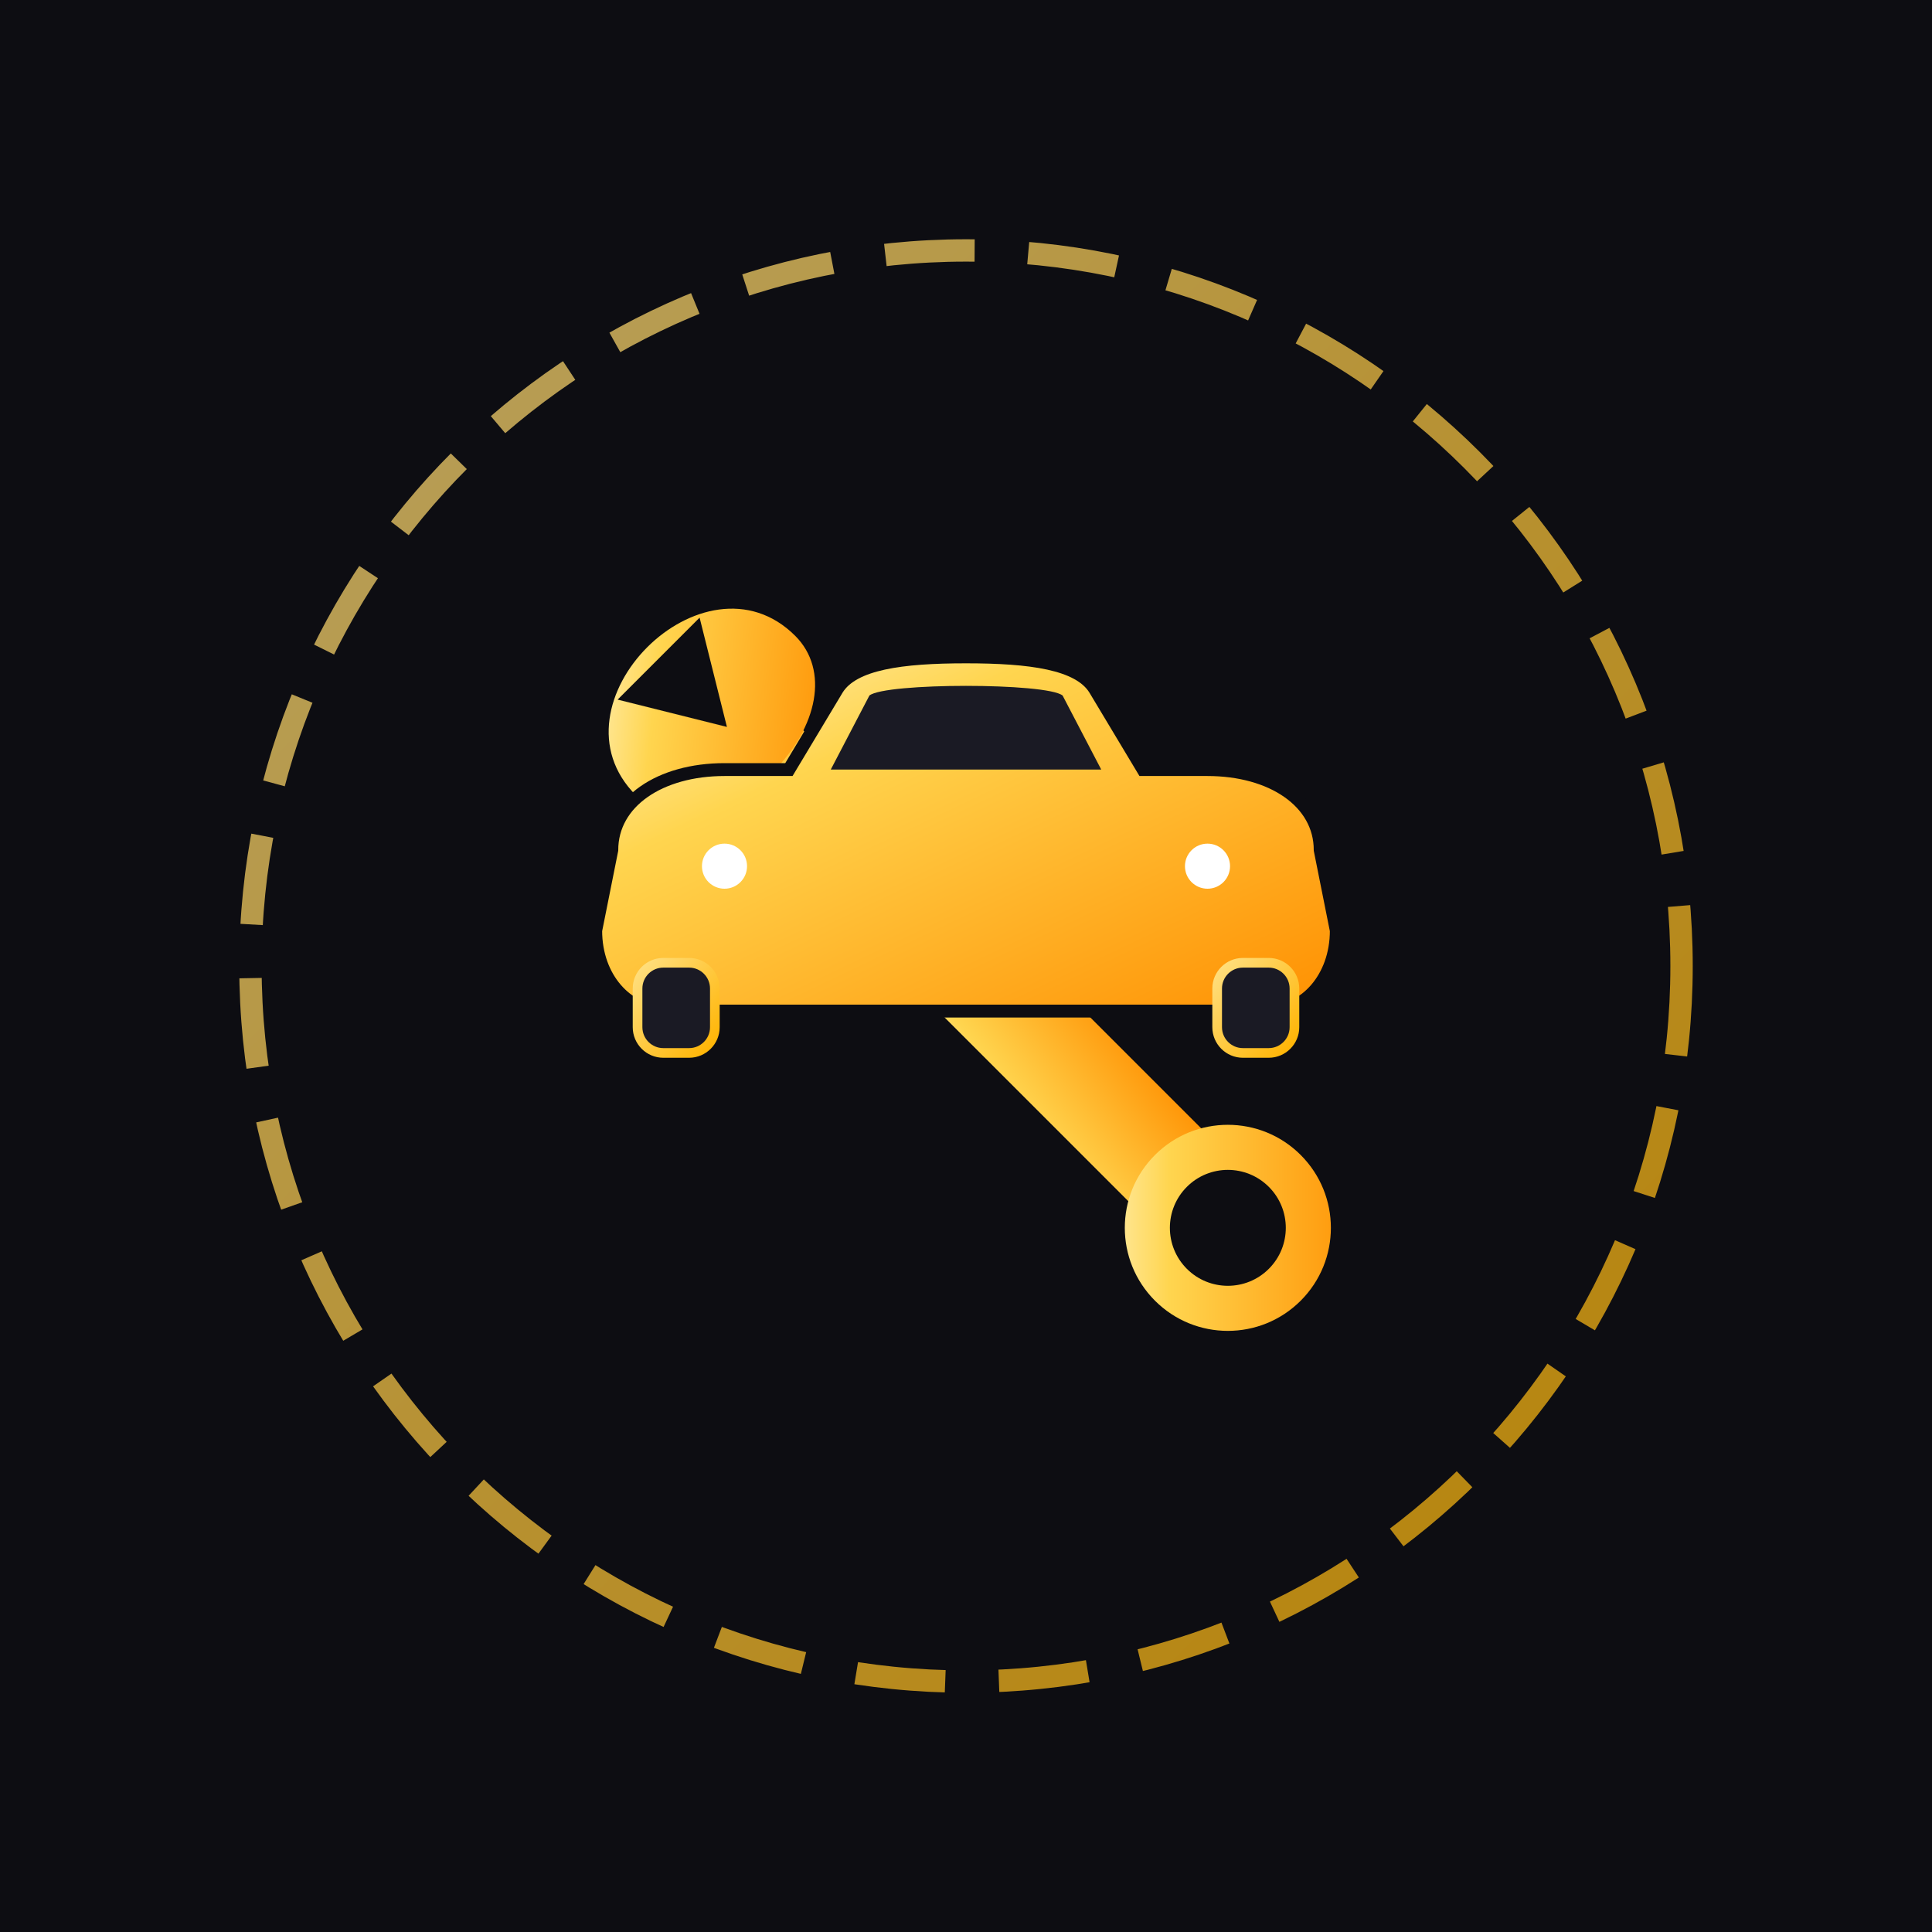
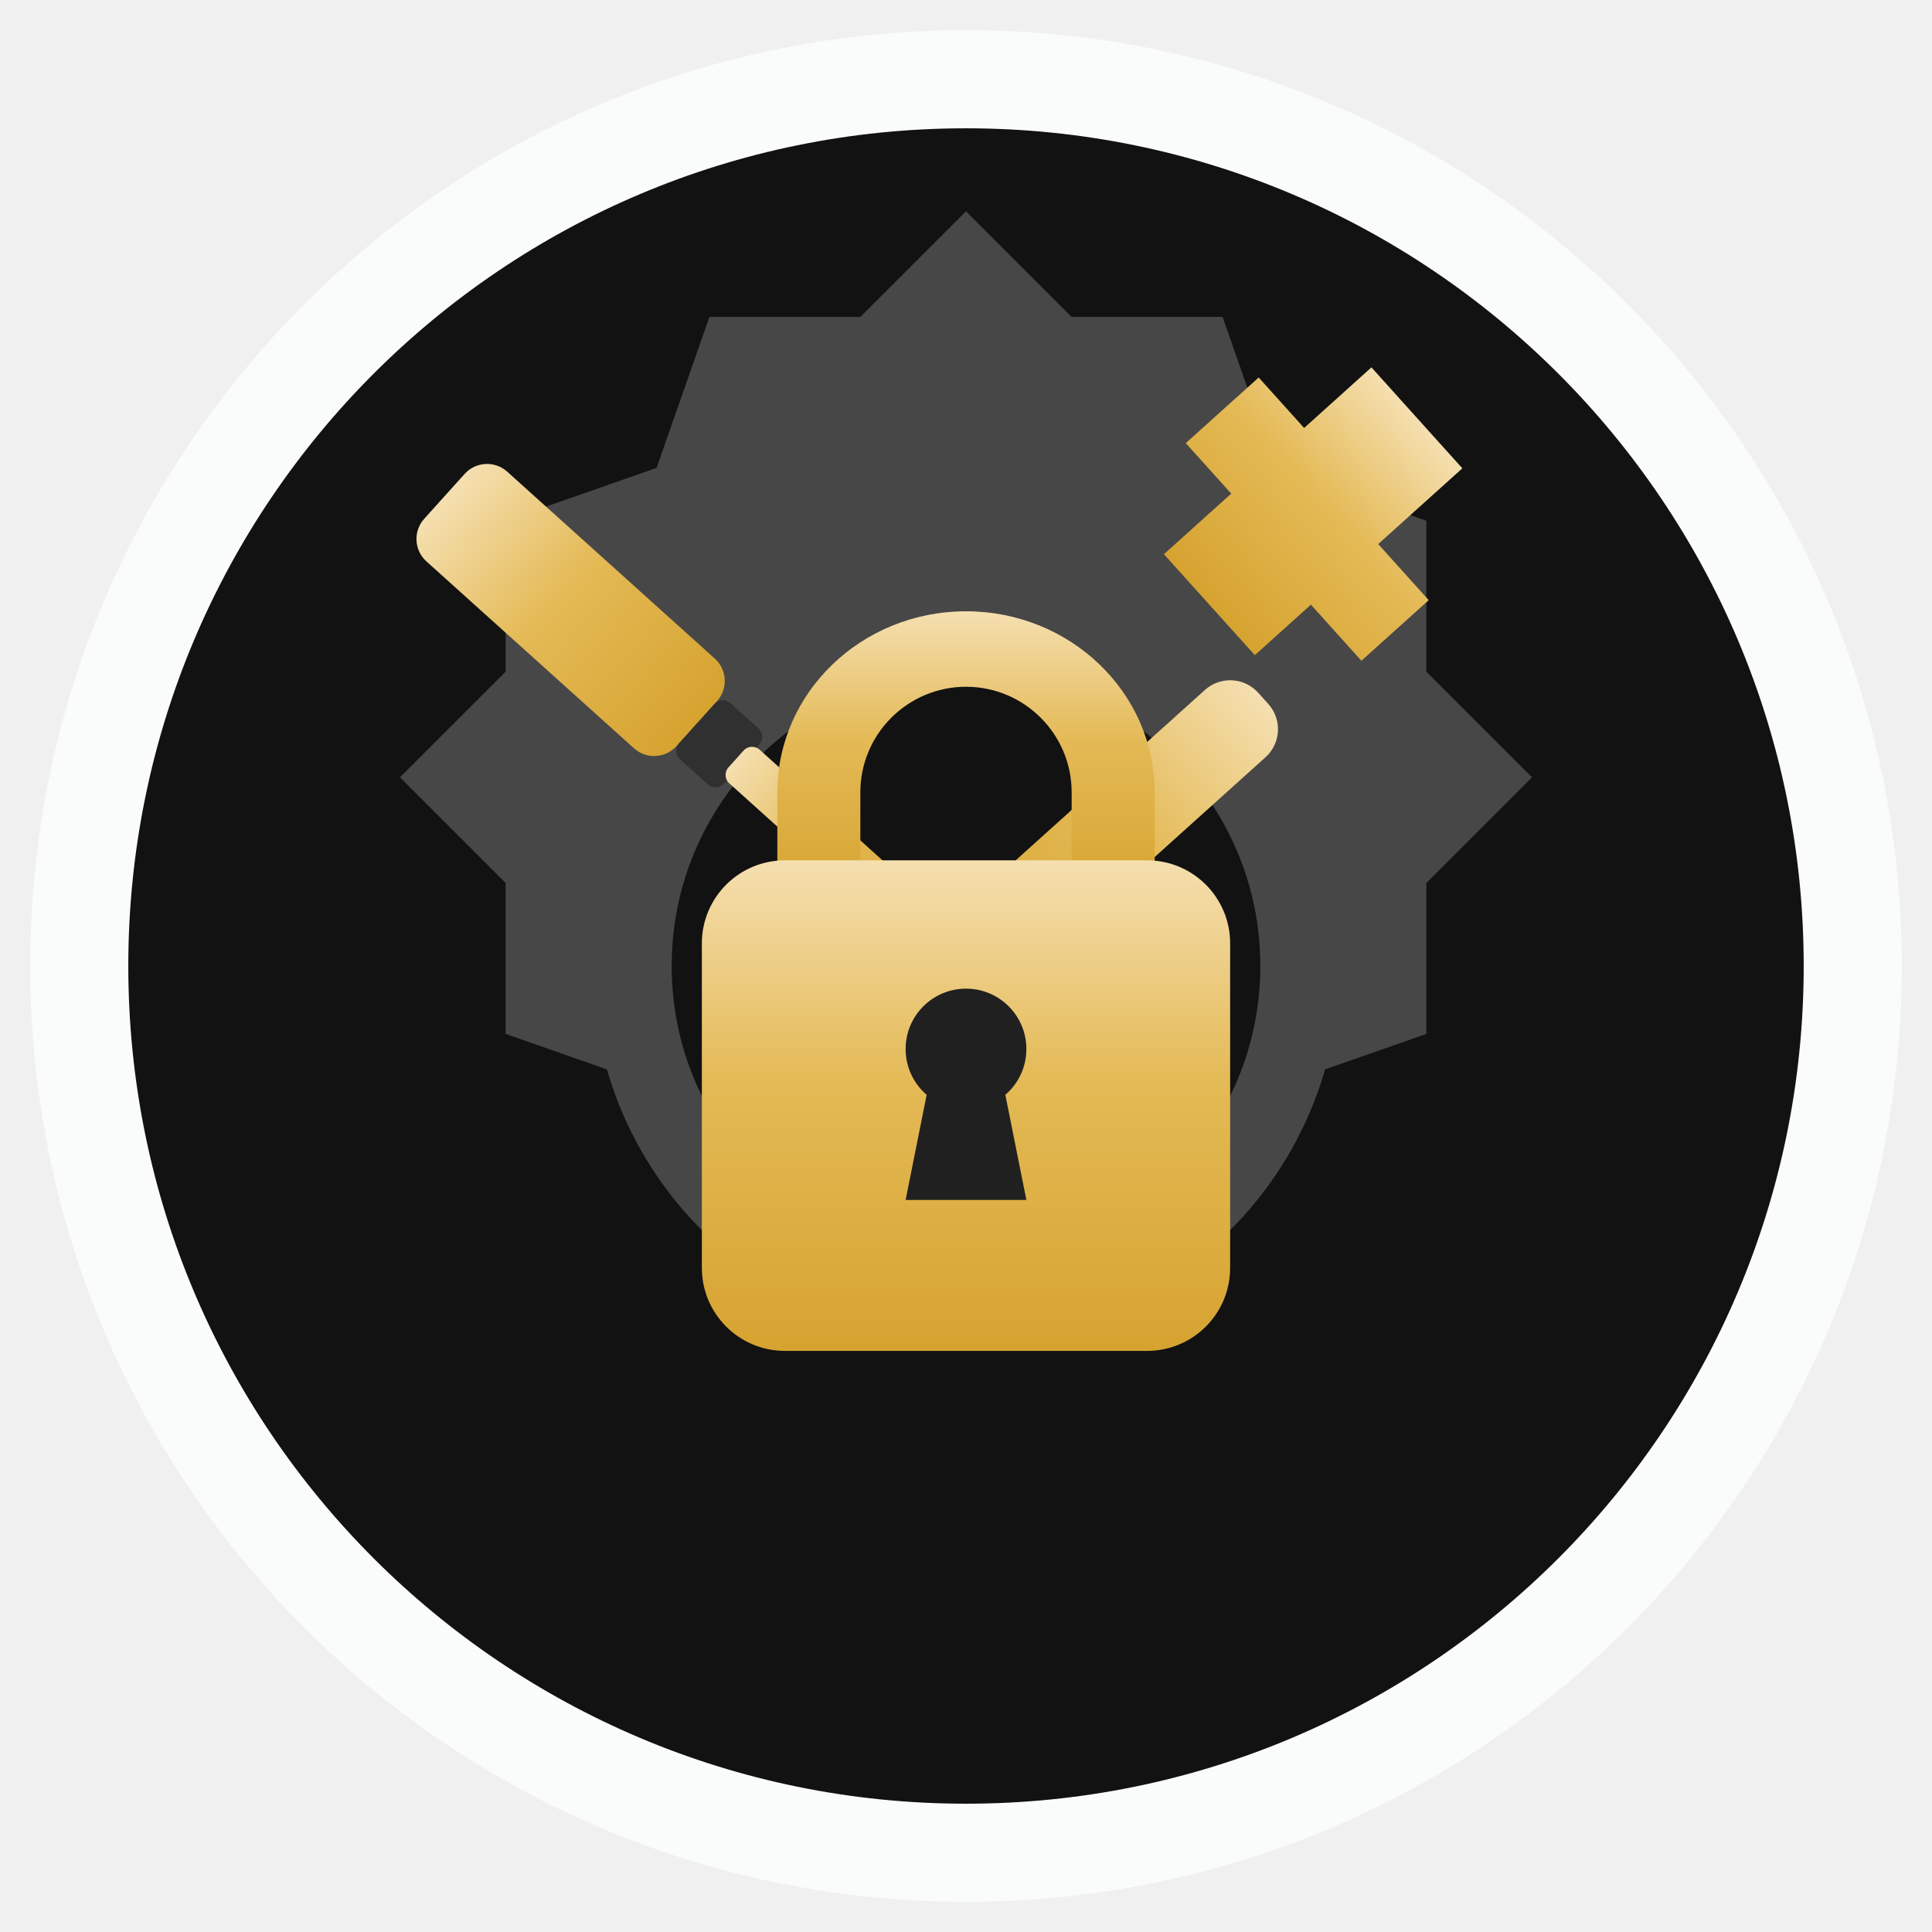
- <svg xmlns="http://www.w3.org/2000/svg" viewBox="0 0 432 432" width="432" height="432">
+ <svg xmlns="http://www.w3.org/2000/svg" viewBox="0 0 512 512" width="512" height="512">
  <defs>
-     <linearGradient id="goldCore432" x1="0%" y1="0%" x2="100%" y2="100%">
-       <stop offset="0%" stop-color="#FFF3C4" />
-       <stop offset="30%" stop-color="#FFD54F" />
-       <stop offset="100%" stop-color="#FF8F00" />
-     </linearGradient>
-     <linearGradient id="goldAccent432" x1="0%" y1="0%" x2="100%" y2="100%">
-       <stop offset="0%" stop-color="#FFE082" />
-       <stop offset="100%" stop-color="#FFB300" />
+     <linearGradient id="gold" x1="0" y1="0" x2="0" y2="1">
+       <stop offset="0%" stop-color="#F5DFB0" />
+       <stop offset="45%" stop-color="#E4BA56" />
+       <stop offset="100%" stop-color="#D6A330" />
    </linearGradient>
  </defs>
-   <rect width="432" height="432" fill="#0D0D12" />
-   <circle cx="216" cy="216" r="160" fill="none" stroke="url(#goldAccent432)" stroke-width="5" stroke-dasharray="20 12" opacity="0.7" />
-   <g transform="translate(216, 216) scale(0.72) translate(-256, -256)">
-     <g transform="translate(256, 256) rotate(-45)">
-       <rect x="-16" y="-120" width="32" height="240" rx="16" fill="url(#goldCore432)" />
-       <path d="M -35 -110 C -35 -150, 35 -150, 35 -110 C 35 -95, 20 -85, 0 -85 C -20 -85, -35 -95, -35 -110 Z" fill="url(#goldCore432)" />
-       <path d="M -18 -135 L 18 -135 L 0 -105 Z" fill="#0D0D12" />
-       <circle cx="0" cy="115" r="32" fill="url(#goldCore432)" />
-       <circle cx="0" cy="115" r="18" fill="#0D0D12" />
-     </g>
-     <g transform="translate(256, 240)">
-       <path d="M -95 30 C -105 30, -115 20, -115 5 L -110 -20 C -110 -35, -95 -45, -75 -45 L -55 -45 L -40 -70 C -35 -78, -20 -80, 0 -80 C 20 -80, 35 -78, 40 -70 L 55 -45 L 75 -45 C 95 -45, 110 -35, 110 -20 L 115 5 C 115 20, 105 30, 95 30 Z" fill="url(#goldCore432)" stroke="#0D0D12" stroke-width="4" />
-       <path d="M -42 -45 L -30 -68 C -25 -72, 25 -72, 30 -68 L 42 -45 Z" fill="#1A1A24" />
-       <circle cx="-75" cy="-15" r="7" fill="#FFFFFF" />
-       <circle cx="75" cy="-15" r="7" fill="#FFFFFF" />
-       <rect x="-102" y="15" width="24" height="28" rx="8" fill="#1A1A24" stroke="url(#goldAccent432)" stroke-width="3" />
-       <rect x="78" y="15" width="24" height="28" rx="8" fill="#1A1A24" stroke="url(#goldAccent432)" stroke-width="3" />
-     </g>
+   <circle cx="256" cy="256" r="248" fill="#FAFBFB" />
+   <circle cx="256" cy="256" r="222" fill="#121212" />
+   <g fill="#484747">
+     <path d="M256 56 l28 28 h40 l14 40 40 14 v40 l28 28 -28 28 v40 l-40 14 -14 40 h-40 l-28 28 -28-28 h-40 l-14-40 -40-14 v-40 l-28-28 28-28 v-40 l40-14 14-40 h40 z" />
  </g>
+   <circle cx="256" cy="256" r="78" fill="#121212" />
+   <circle cx="256" cy="256" r="92" fill="none" stroke="#484747" stroke-width="14" />
+   <g transform="translate(256,256) rotate(-48) translate(-256,-256)">
+     <rect x="240" y="70" width="32" height="90" rx="8" fill="url(#gold)" />
+     <rect x="246" y="160" width="20" height="16" rx="3" fill="#303030" />
+     <rect x="250" y="174" width="12" height="70" rx="3" fill="url(#gold)" />
+   </g>
+   <g transform="translate(256,256) rotate(48) translate(-256,-256)">
+     <rect x="244" y="150" width="24" height="110" rx="10" fill="url(#gold)" />
+     <path d="M210 70 h36 v30 h20 v24 h-20 v20 h-36 v-24 h-18 v-26 h18 z" fill="url(#gold)" />
+   </g>
+   <path d="M206 210 a50 48 0 0 1 100 0 v28 h-22 v-28 a28 28 0 0 0 -56 0 v28 h-22 z" fill="url(#gold)" />
+   <rect x="186" y="228" width="140" height="130" rx="22" fill="url(#gold)" />
+   <circle cx="256" cy="278" r="16" fill="#202020" />
+   <path d="M248 278 l16 0 8 40 h-32 z" fill="#202020" />
</svg>
